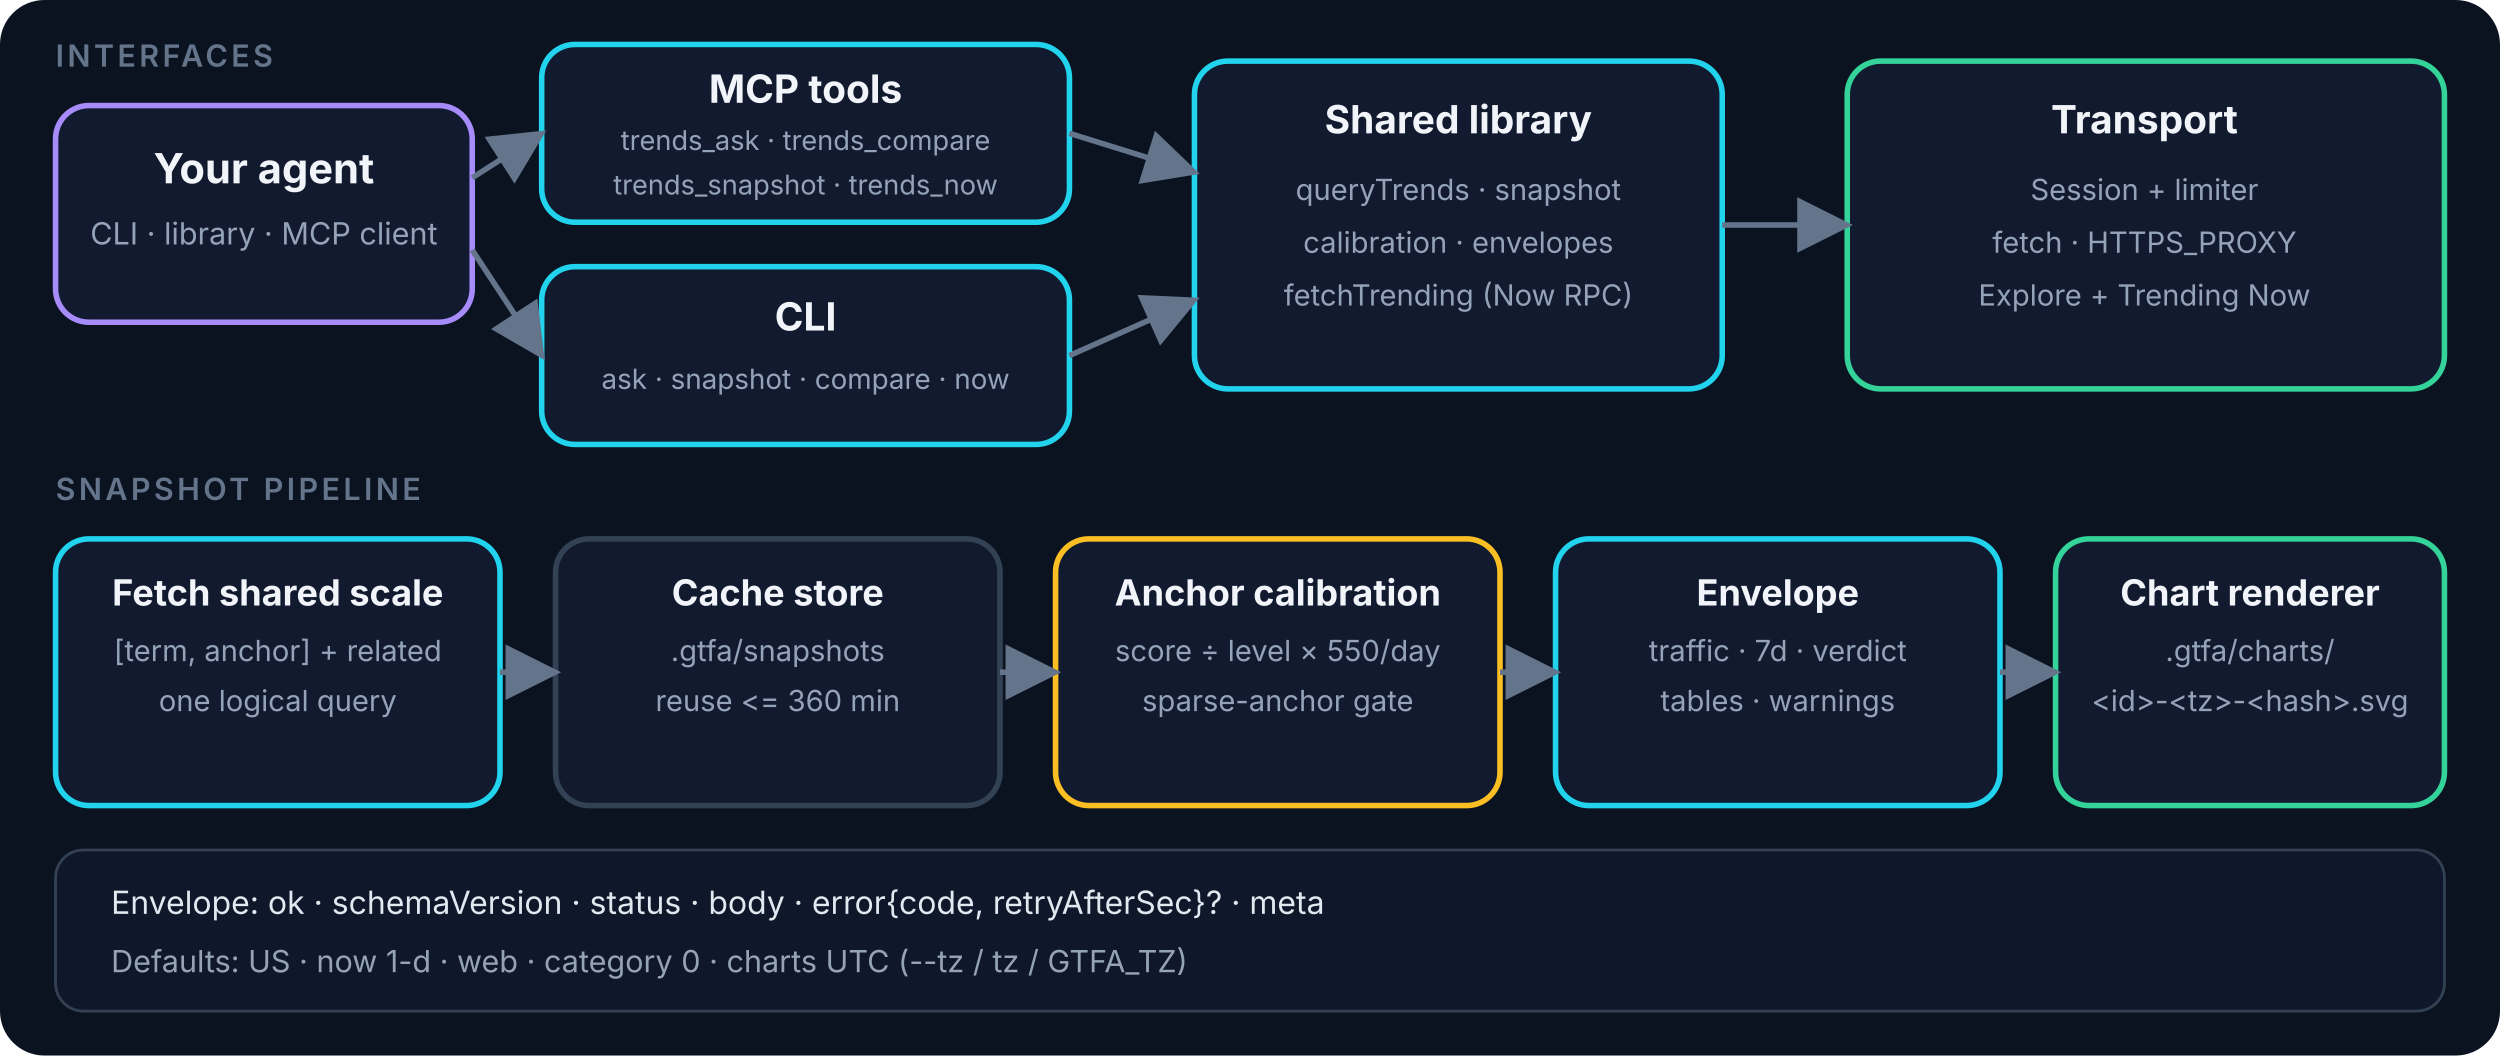
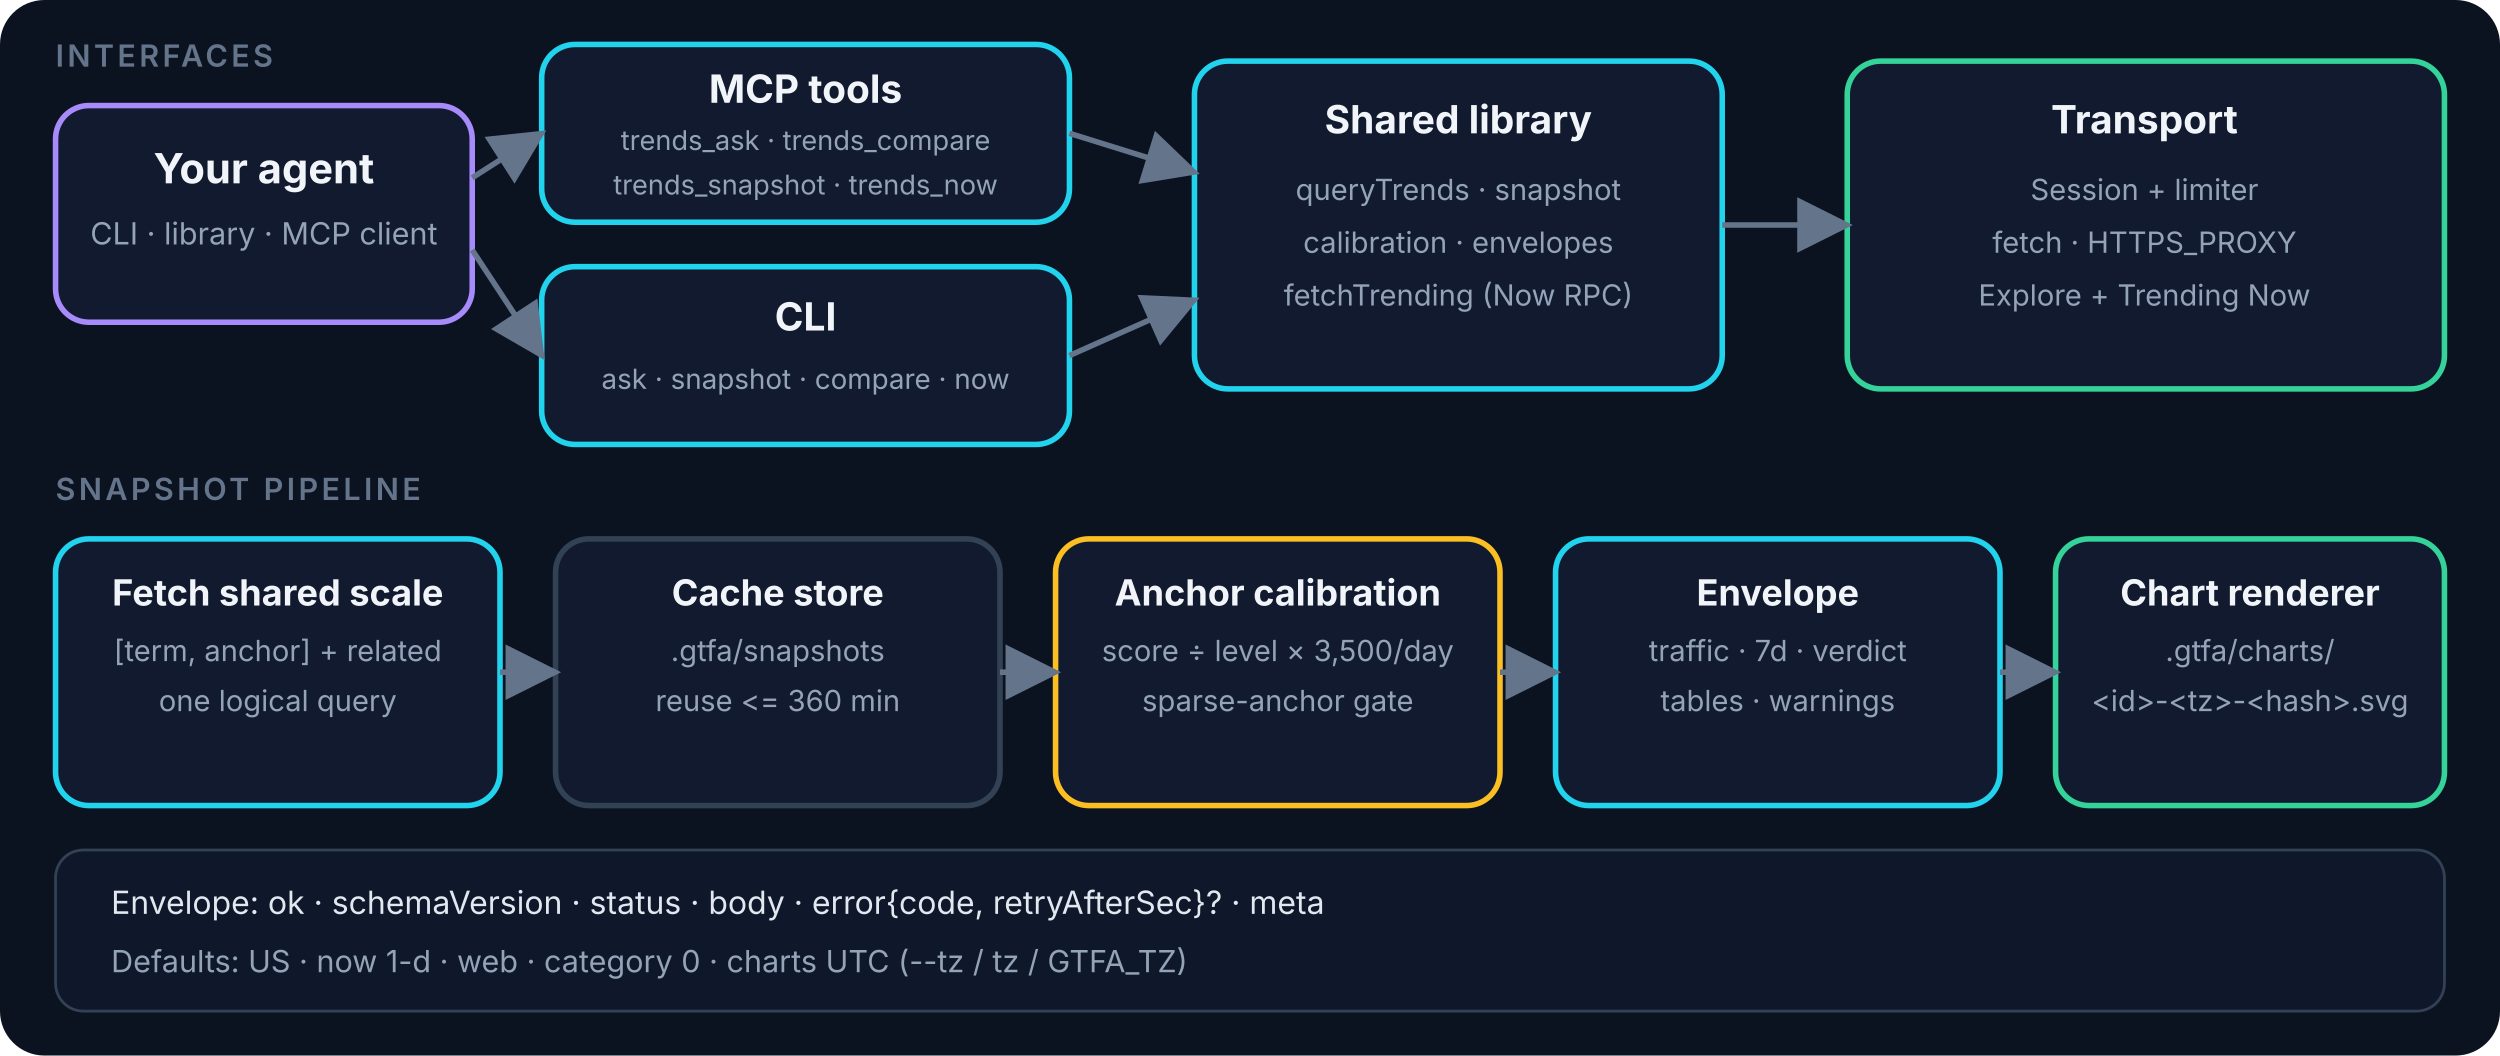
<svg xmlns="http://www.w3.org/2000/svg" width="900" height="380" viewBox="0 0 900 380" font-family="Inter,Segoe UI,Helvetica,Arial,sans-serif">
  <defs>
    <marker id="a" markerWidth="10" markerHeight="10" refX="9" refY="5" orient="auto">
      <path d="M0,0 L10,5 L0,10 z" fill="#64748b" />
    </marker>
  </defs>
  <rect width="900" height="380" rx="16" fill="#0b1220" />
  <text x="20" y="24" fill="#64748b" font-size="11" font-weight="600" letter-spacing="1.2">INTERFACES</text>
  <rect x="20" y="38" width="150" height="78" rx="12" fill="#111a2e" stroke="#a78bfa" stroke-width="2" />
  <text x="95" y="66" text-anchor="middle" fill="#f1f5f9" font-size="15" font-weight="700">Your agent</text>
  <text x="95" y="88" text-anchor="middle" fill="#94a3b8" font-size="11">CLI · library · MCP client</text>
  <rect x="195" y="16" width="190" height="64" rx="12" fill="#111a2e" stroke="#22d3ee" stroke-width="2" />
  <text x="290" y="37" text-anchor="middle" fill="#f1f5f9" font-size="14" font-weight="700">MCP tools</text>
  <text x="290" y="54" text-anchor="middle" fill="#94a3b8" font-size="9.8">trends_ask · trends_compare</text>
  <text x="290" y="70" text-anchor="middle" fill="#94a3b8" font-size="9.8">trends_snapshot · trends_now</text>
  <rect x="195" y="96" width="190" height="64" rx="12" fill="#111a2e" stroke="#22d3ee" stroke-width="2" />
  <text x="290" y="119" text-anchor="middle" fill="#f1f5f9" font-size="14" font-weight="700">CLI</text>
  <text x="290" y="140" text-anchor="middle" fill="#94a3b8" font-size="10">ask · snapshot · compare · now</text>
  <rect x="430" y="22" width="190" height="118" rx="12" fill="#111a2e" stroke="#22d3ee" stroke-width="2" />
  <text x="525" y="48" text-anchor="middle" fill="#f1f5f9" font-size="14" font-weight="700">Shared library</text>
  <text x="525" y="72" text-anchor="middle" fill="#94a3b8" font-size="10.5">queryTrends · snapshot</text>
  <text x="525" y="91" text-anchor="middle" fill="#94a3b8" font-size="10.5">calibration · envelopes</text>
  <text x="525" y="110" text-anchor="middle" fill="#94a3b8" font-size="10.5">fetchTrending (Now RPC)</text>
  <rect x="665" y="22" width="215" height="118" rx="12" fill="#111a2e" stroke="#34d399" stroke-width="2" />
  <text x="772" y="48" text-anchor="middle" fill="#f1f5f9" font-size="14" font-weight="700">Transport</text>
  <text x="772" y="72" text-anchor="middle" fill="#94a3b8" font-size="10.5">Session + limiter</text>
  <text x="772" y="91" text-anchor="middle" fill="#94a3b8" font-size="10.5">fetch · HTTPS_PROXY</text>
  <text x="772" y="110" text-anchor="middle" fill="#94a3b8" font-size="10.5">Explore + Trending Now</text>
  <line x1="170" y1="64" x2="195" y2="48" stroke="#64748b" stroke-width="2" marker-end="url(#a)" />
  <line x1="170" y1="90" x2="195" y2="128" stroke="#64748b" stroke-width="2" marker-end="url(#a)" />
  <line x1="385" y1="48" x2="430" y2="62" stroke="#64748b" stroke-width="2" marker-end="url(#a)" />
  <line x1="385" y1="128" x2="430" y2="108" stroke="#64748b" stroke-width="2" marker-end="url(#a)" />
  <line x1="620" y1="81" x2="665" y2="81" stroke="#64748b" stroke-width="2" marker-end="url(#a)" />
  <text x="20" y="180" fill="#64748b" font-size="11" font-weight="600" letter-spacing="1.2">SNAPSHOT PIPELINE</text>
  <rect x="20" y="194" width="160" height="96" rx="12" fill="#111a2e" stroke="#22d3ee" stroke-width="2" />
  <text x="100" y="218" text-anchor="middle" fill="#f1f5f9" font-size="13" font-weight="700">Fetch shared scale</text>
  <text x="100" y="238" text-anchor="middle" fill="#94a3b8" font-size="10.5">[term, anchor] + related</text>
  <text x="100" y="256" text-anchor="middle" fill="#94a3b8" font-size="10.5">one logical query</text>
  <rect x="200" y="194" width="160" height="96" rx="12" fill="#111a2e" stroke="#334155" stroke-width="2" />
  <text x="280" y="218" text-anchor="middle" fill="#f1f5f9" font-size="13" font-weight="700">Cache store</text>
  <text x="280" y="238" text-anchor="middle" fill="#94a3b8" font-size="10.5">.gtfa/snapshots</text>
  <text x="280" y="256" text-anchor="middle" fill="#94a3b8" font-size="10.5">reuse &lt;= 360 min</text>
  <rect x="380" y="194" width="160" height="96" rx="12" fill="#111a2e" stroke="#fbbf24" stroke-width="2" />
  <text x="460" y="218" text-anchor="middle" fill="#f1f5f9" font-size="13" font-weight="700">Anchor calibration</text>
-   <text x="460" y="238" text-anchor="middle" fill="#94a3b8" font-size="10.5">score ÷ level × 550/day</text>
+   <text x="460" y="238" text-anchor="middle" fill="#94a3b8" font-size="10.5">score ÷ level × 3,500/day</text>
  <text x="460" y="256" text-anchor="middle" fill="#94a3b8" font-size="10.5">sparse-anchor gate</text>
  <rect x="560" y="194" width="160" height="96" rx="12" fill="#111a2e" stroke="#22d3ee" stroke-width="2" />
  <text x="640" y="218" text-anchor="middle" fill="#f1f5f9" font-size="13" font-weight="700">Envelope</text>
  <text x="640" y="238" text-anchor="middle" fill="#94a3b8" font-size="10.5">traffic · 7d · verdict</text>
  <text x="640" y="256" text-anchor="middle" fill="#94a3b8" font-size="10.5">tables · warnings</text>
  <rect x="740" y="194" width="140" height="96" rx="12" fill="#111a2e" stroke="#34d399" stroke-width="2" />
  <text x="810" y="218" text-anchor="middle" fill="#f1f5f9" font-size="13" font-weight="700">Chart renderer</text>
  <text x="810" y="238" text-anchor="middle" fill="#94a3b8" font-size="10.5">.gtfa/charts/</text>
  <text x="810" y="256" text-anchor="middle" fill="#94a3b8" font-size="10.5">&lt;id&gt;-&lt;tz&gt;-&lt;hash&gt;.svg</text>
  <line x1="180" y1="242" x2="200" y2="242" stroke="#64748b" stroke-width="2" marker-end="url(#a)" />
  <line x1="360" y1="242" x2="380" y2="242" stroke="#64748b" stroke-width="2" marker-end="url(#a)" />
  <line x1="540" y1="242" x2="560" y2="242" stroke="#64748b" stroke-width="2" marker-end="url(#a)" />
  <line x1="720" y1="242" x2="740" y2="242" stroke="#64748b" stroke-width="2" marker-end="url(#a)" />
  <rect x="20" y="306" width="860" height="58" rx="10" fill="#0f172a" stroke="#334155" />
  <text x="40" y="329" fill="#e2e8f0" font-size="11.5">Envelope: ok · schemaVersion · status · body · error{code, retryAfterSec}? · meta</text>
  <text x="40" y="350" fill="#94a3b8" font-size="11">Defaults: US · now 1-d · web · category 0 · charts UTC (--tz / tz / GTFA_TZ)</text>
</svg>
